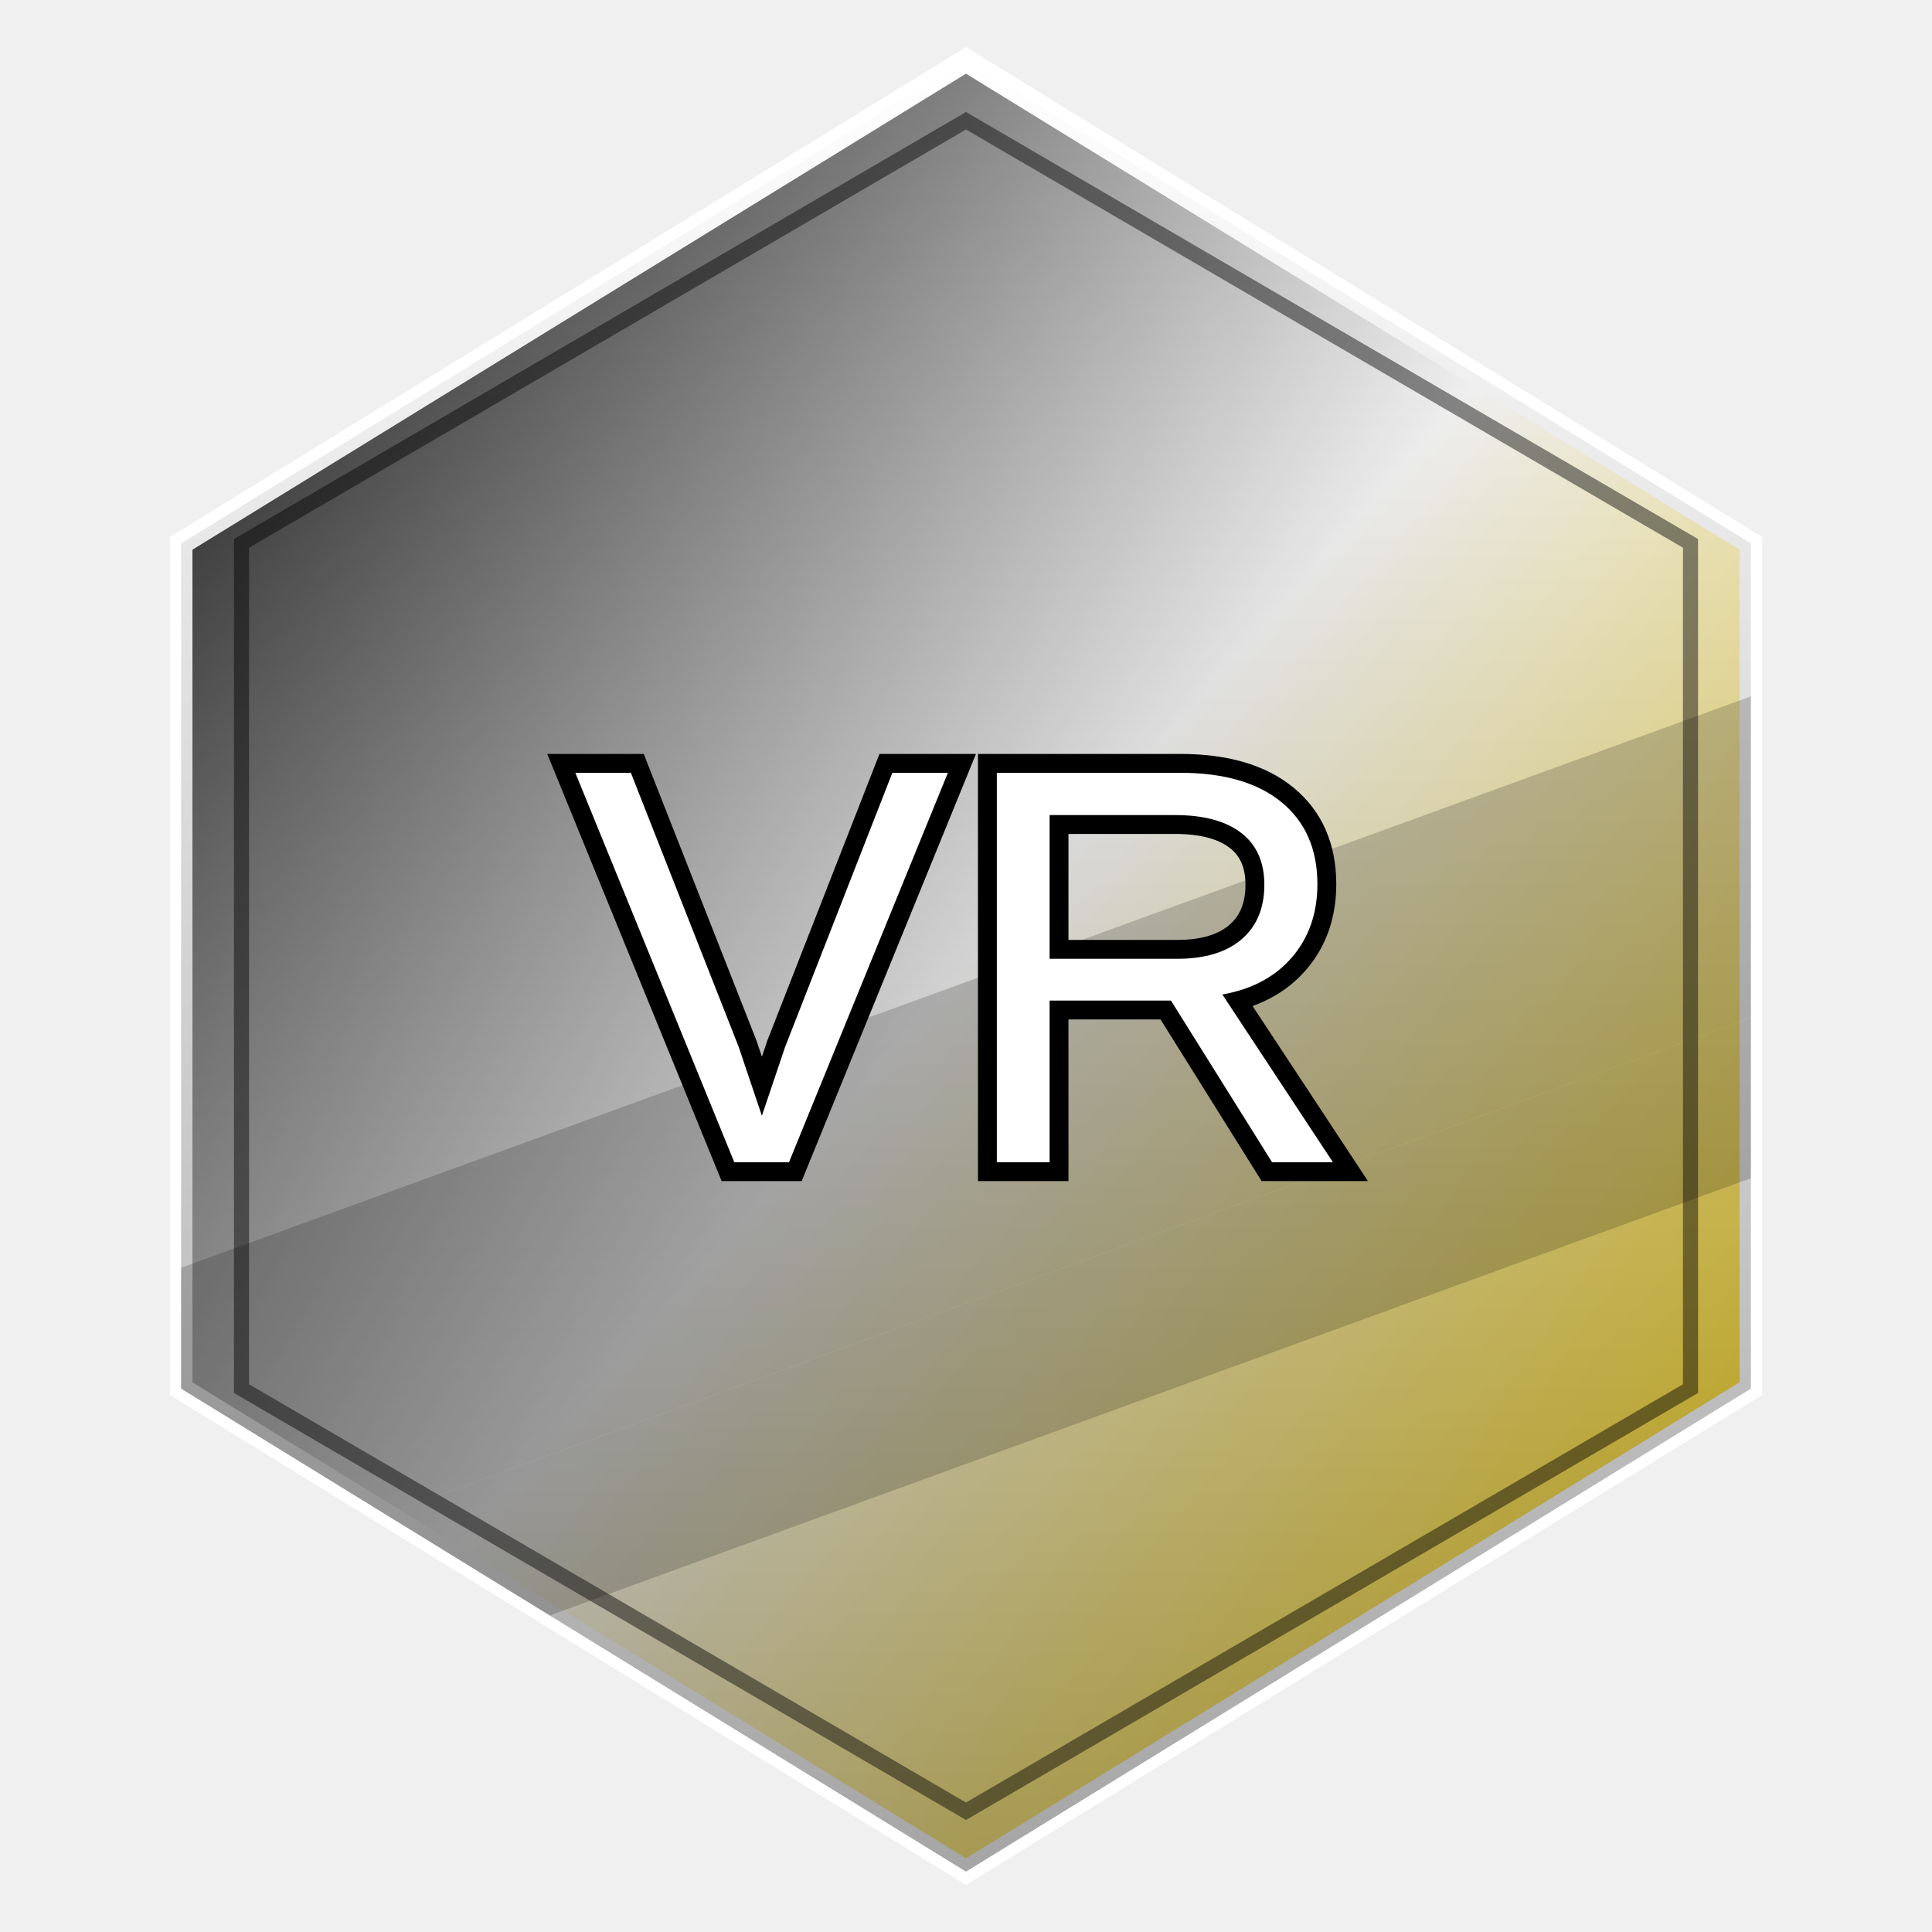
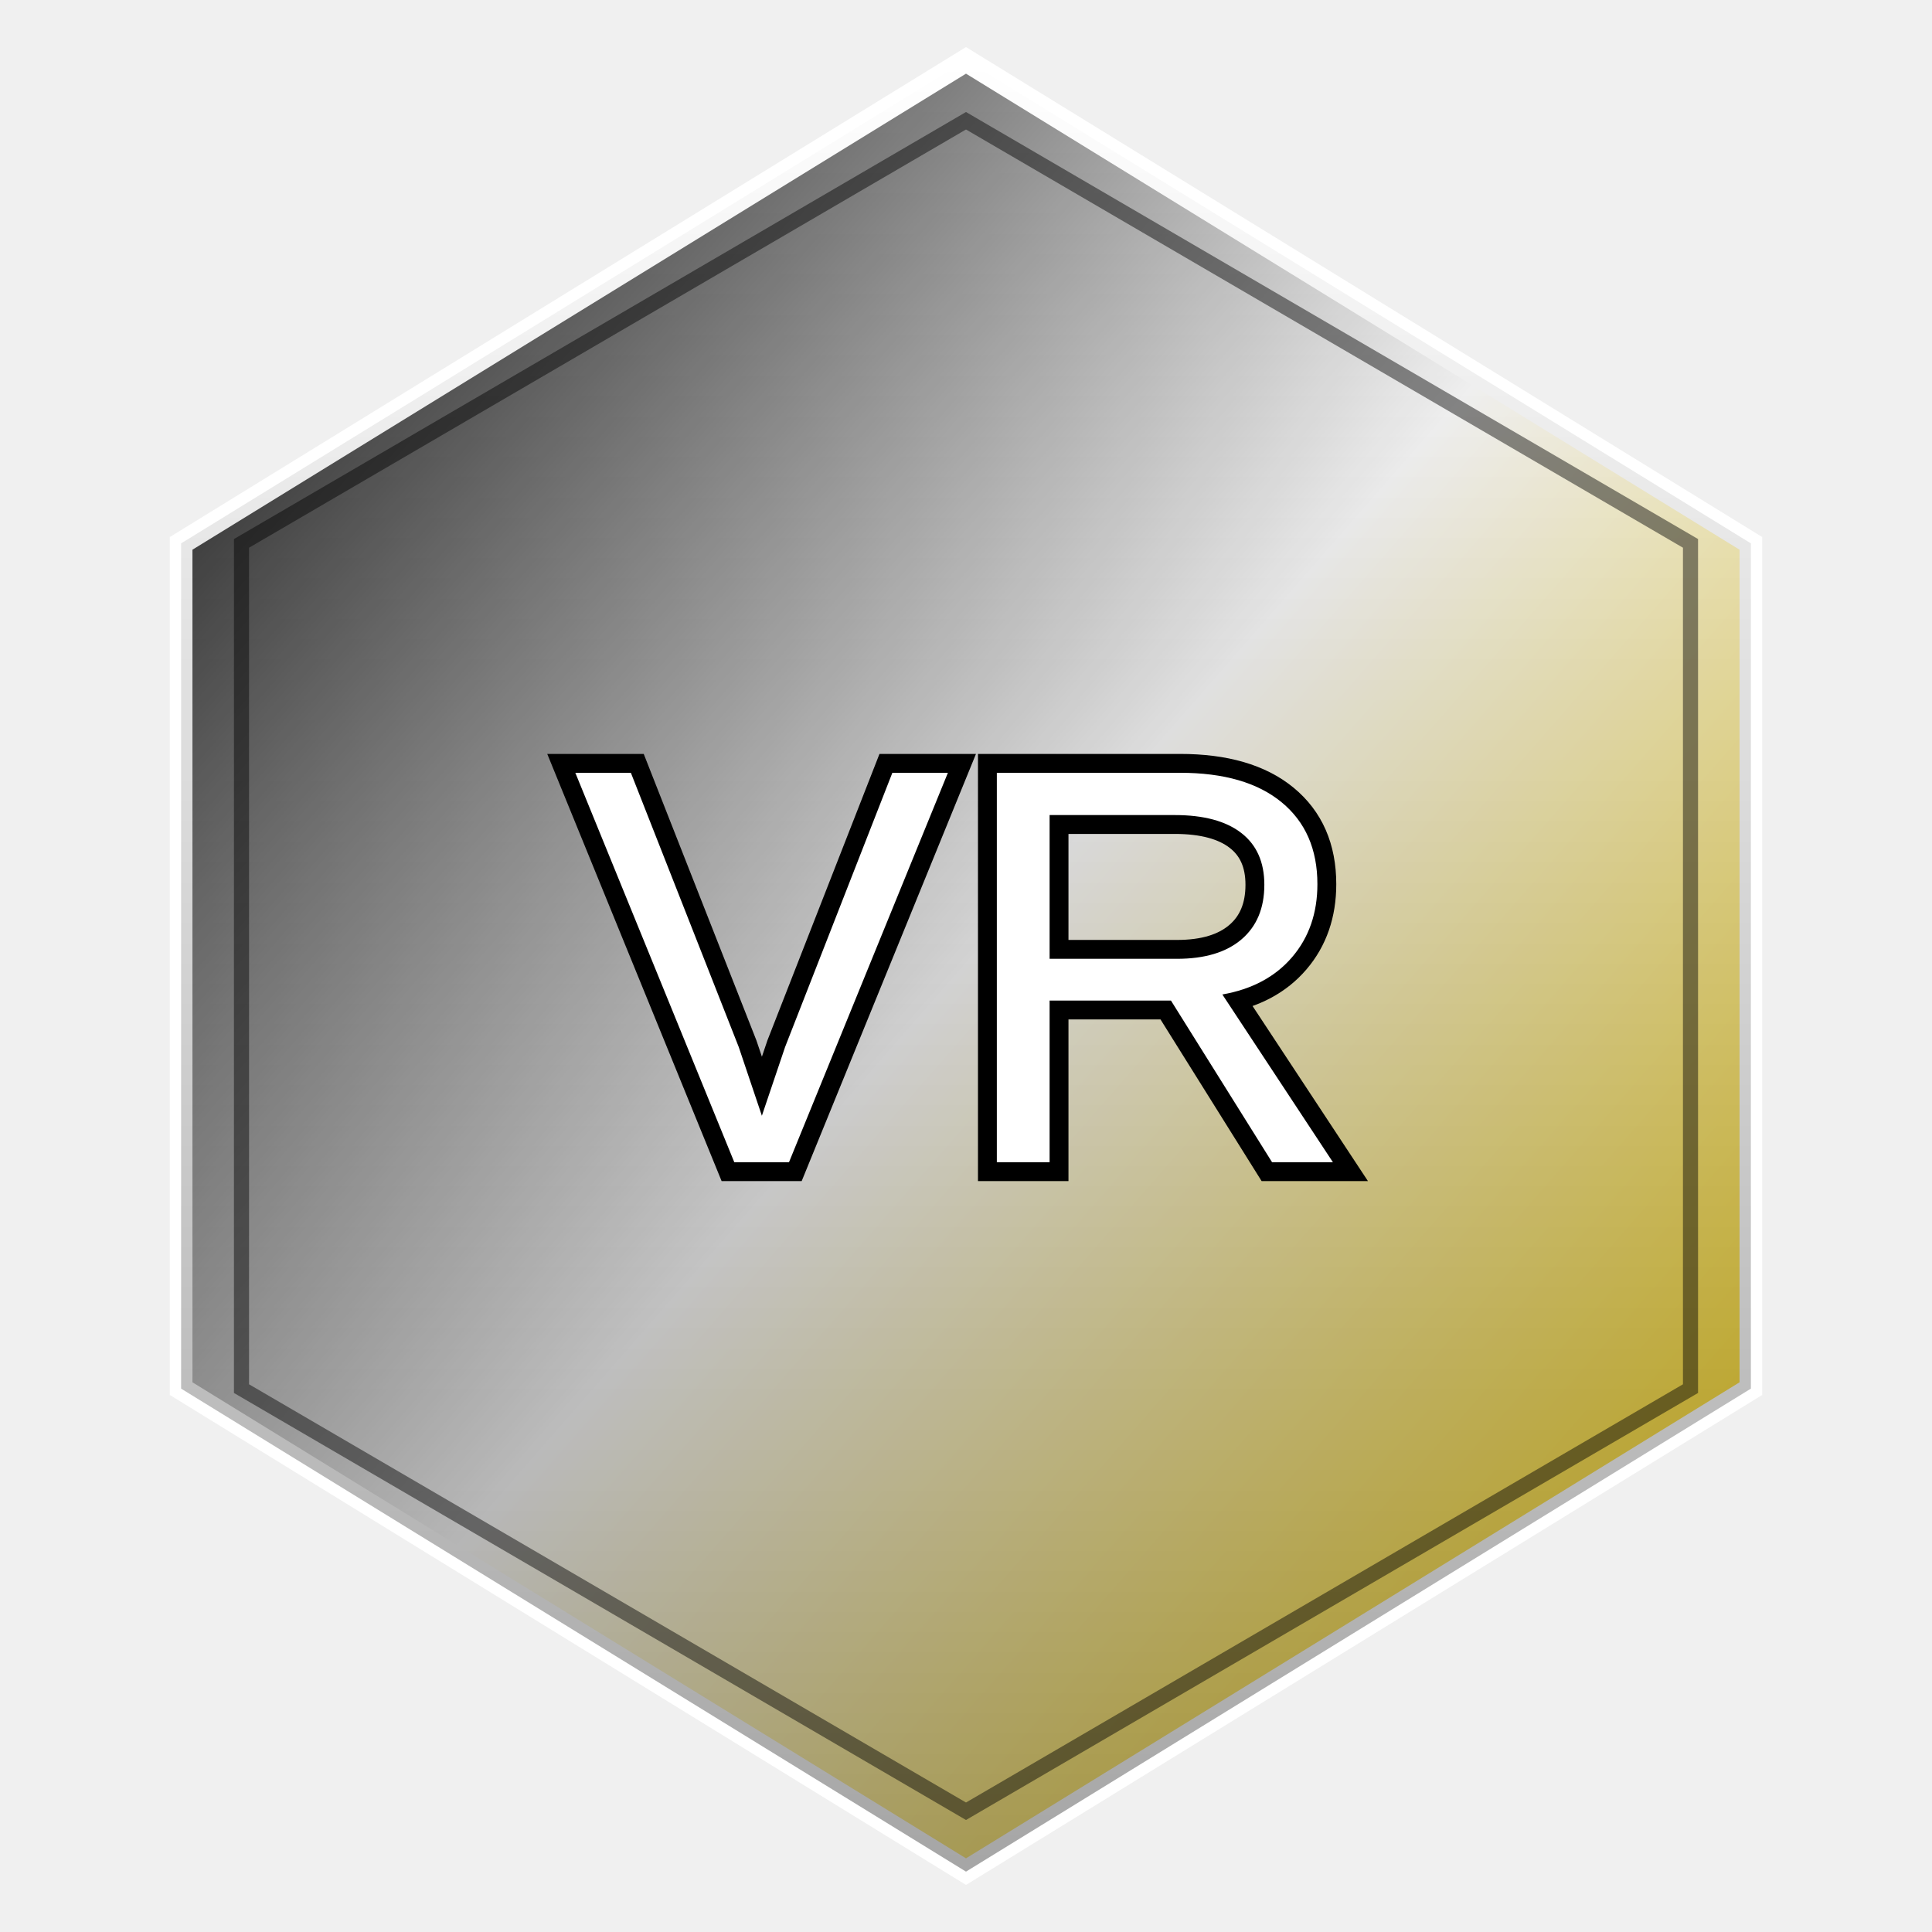
<svg xmlns="http://www.w3.org/2000/svg" width="512" height="512" viewBox="0 0 512 512" version="1.1">
  <defs>
    <linearGradient id="bgGrad" x1="0%" y1="0%" x2="100%" y2="100%">
      <stop offset="0%" stop-color="#000000" />
      <stop offset="50%" stop-color="#FFFFFF" />
      <stop offset="100%" stop-color="#FFD700" />
    </linearGradient>
    <linearGradient id="innerGrad" x1="0%" y1="0%" x2="0%" y2="100%">
      <stop offset="0%" stop-color="#000000" stop-opacity="0.0" />
      <stop offset="100%" stop-color="#000000" stop-opacity="0.35" />
    </linearGradient>
    <clipPath id="hexClip">
      <polygon points="         256,16         464,144         464,368         256,496         48,368         48,144       " />
    </clipPath>
  </defs>
  <polygon points="256,16 464,144 464,368 256,496 48,368 48,144" fill="url(#bgGrad)" stroke="#ffffff" stroke-width="6" />
  <polygon points="256,32 448,144 448,368 256,480 64,368 64,144" fill="none" stroke="#000000" stroke-opacity="0.45" stroke-width="4" />
  <polygon points="256,16 464,144 464,368 256,496 48,368 48,144" fill="url(#innerGrad)" clip-path="url(#hexClip)" />
  <g opacity="0.18" clip-path="url(#hexClip)">
-     <rect x="-50" y="260" width="612" height="80" fill="#000000" transform="rotate(-20 256 256)" />
-     <rect x="-80" y="340" width="612" height="40" fill="#000000" transform="rotate(-20 256 256)" />
+     
+     
  </g>
  <text x="256" y="256" font-family="Arial Black, Arial, sans-serif" font-size="150" fill="#ffffff" text-anchor="middle" dominant-baseline="central" paint-order="stroke" stroke="#000000" stroke-width="10">
    VR
  </text>
</svg>
